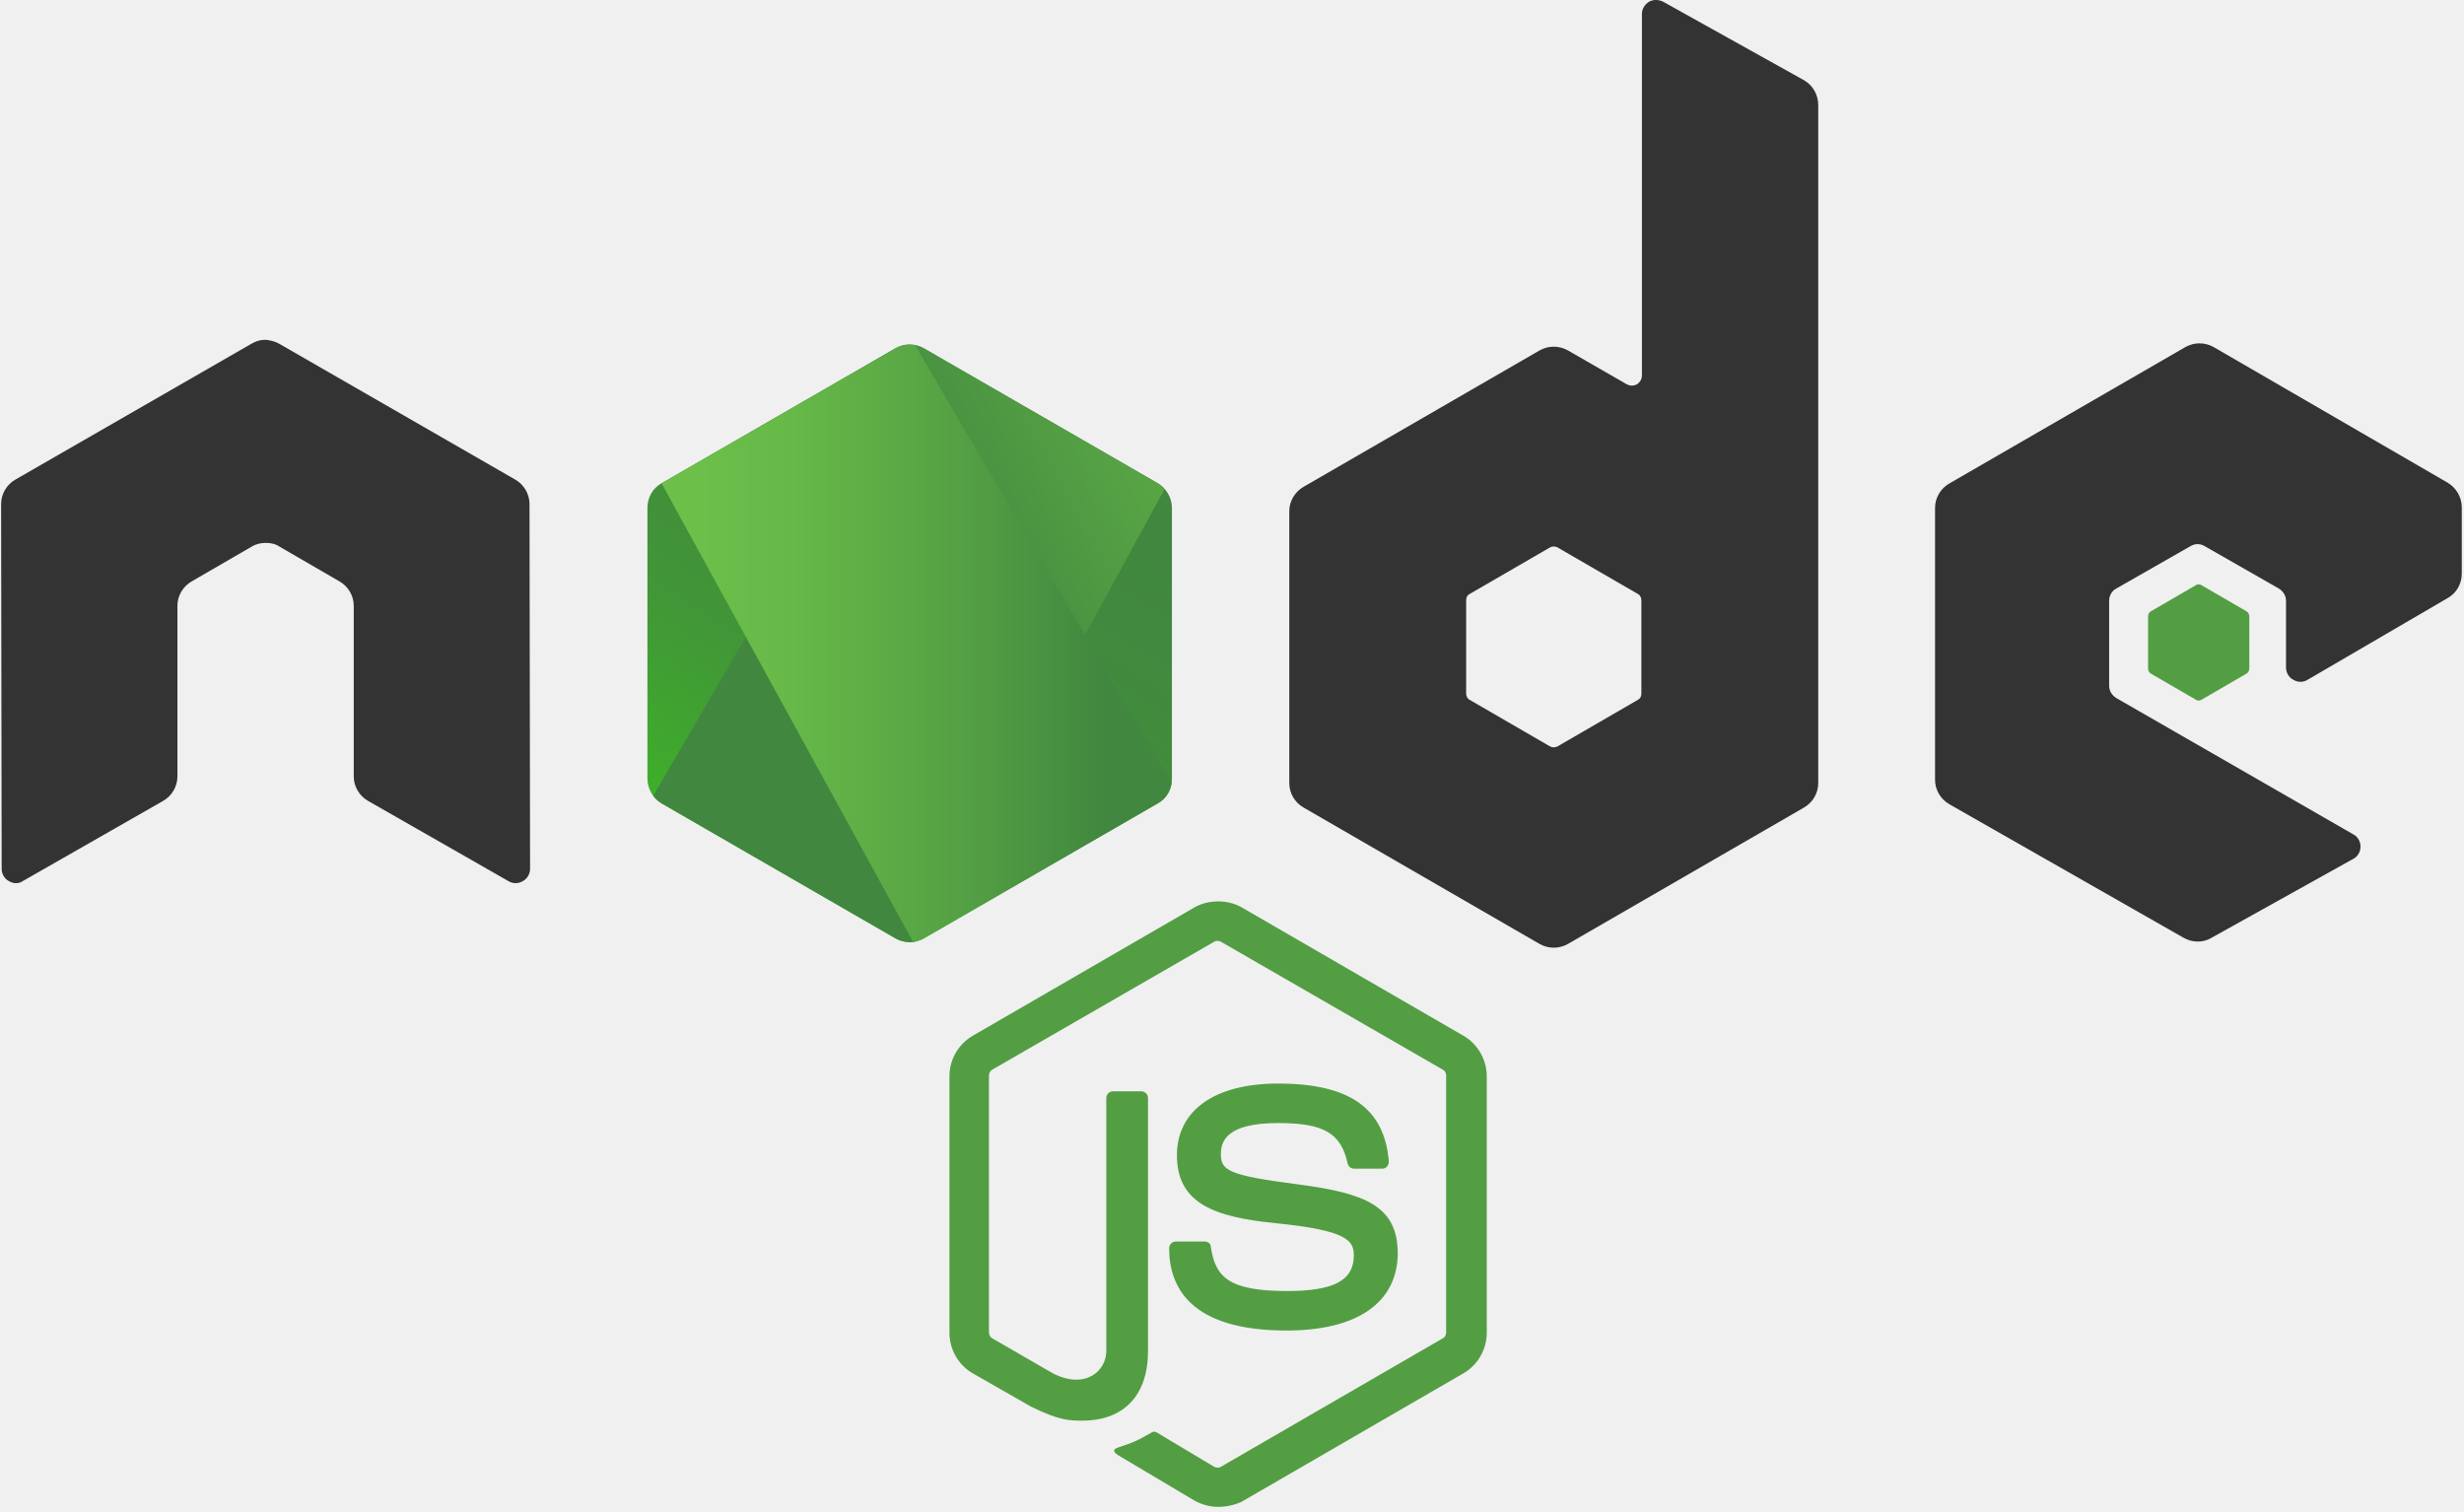
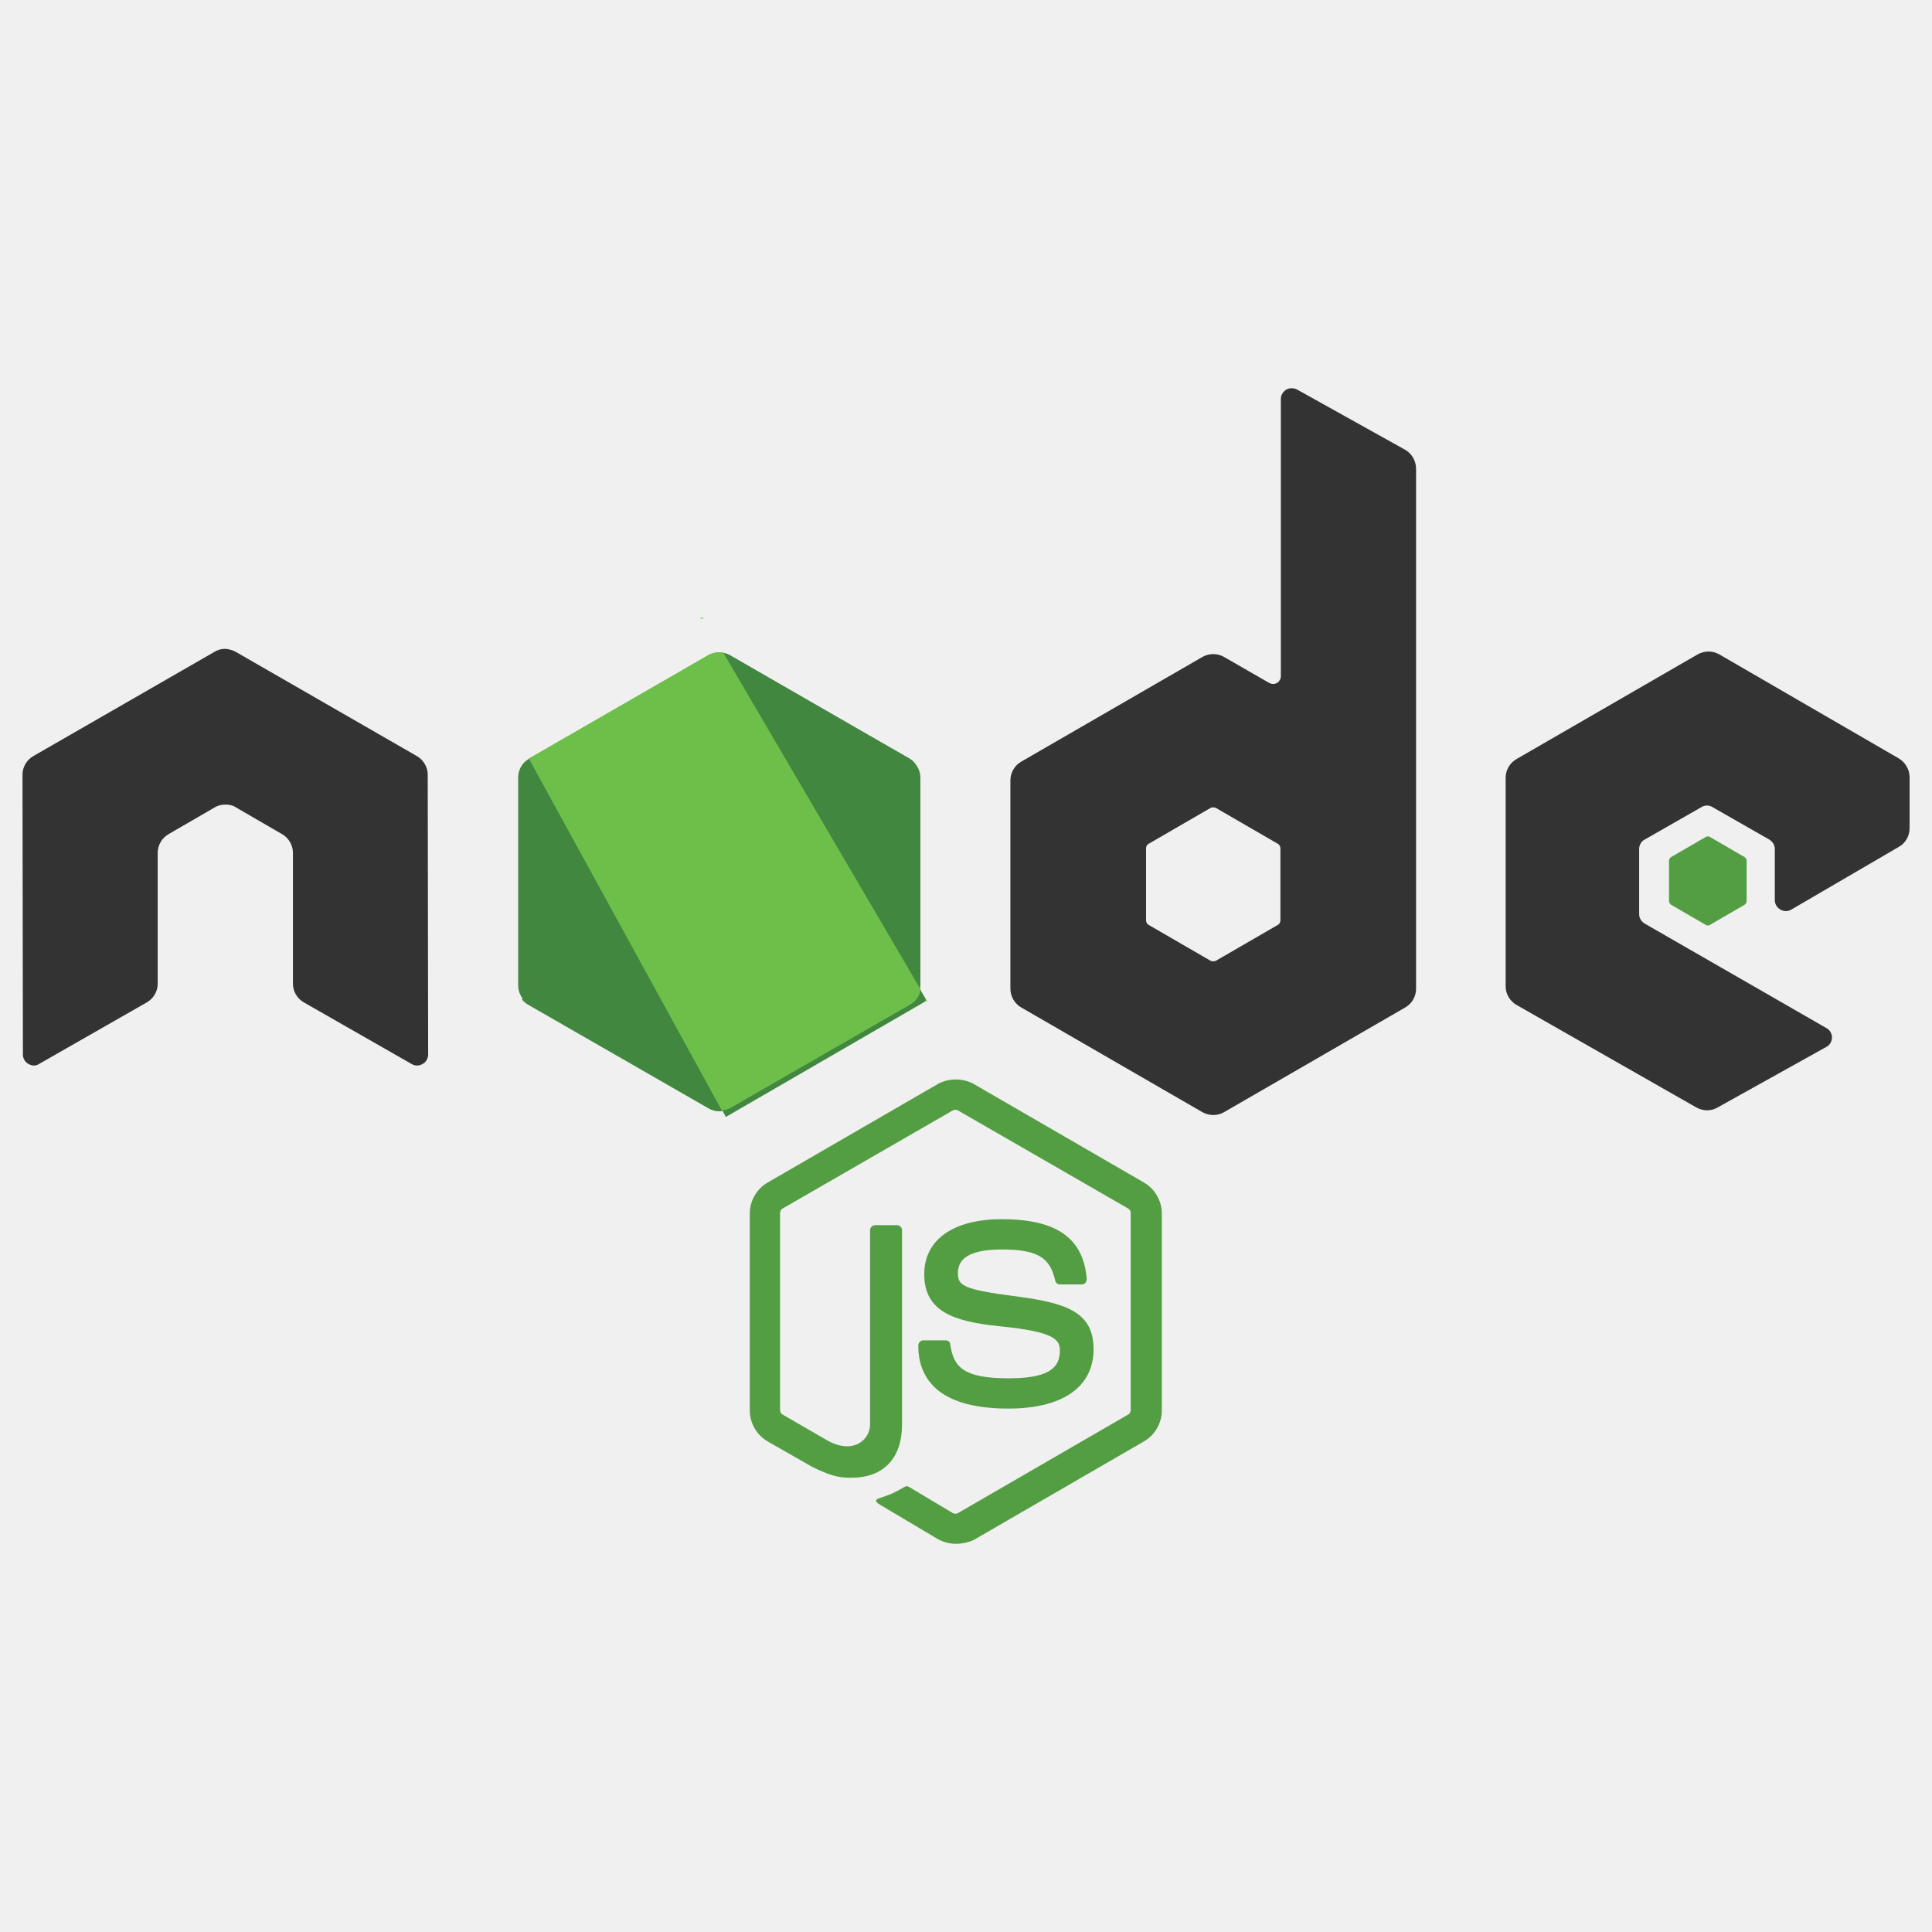
- <svg xmlns="http://www.w3.org/2000/svg" xmlns:xlink="http://www.w3.org/1999/xlink" width="512px" height="314px" viewBox="0 0 512 314" version="1.1" preserveAspectRatio="xMidYMid">
+ <svg xmlns="http://www.w3.org/2000/svg" version="1.1" width="1000" height="1000" viewBox="0 0 1000 1000" xml:space="preserve">
  <defs>
-     <linearGradient x1="68.188%" y1="17.487%" x2="27.823%" y2="89.755%" id="linearGradient-1">
-       <stop stop-color="#41873F" offset="0%" />
-       <stop stop-color="#418B3D" offset="32.88%" />
-       <stop stop-color="#419637" offset="63.52%" />
-       <stop stop-color="#3FA92D" offset="93.19%" />
-       <stop stop-color="#3FAE2A" offset="100%" />
-     </linearGradient>
-     <path id="path-2" d="M57.903,1.849 C56.054,0.809 53.858,0.809 52.009,1.849 L3.352,29.934 C1.502,30.974 0.462,32.939 0.462,35.019 L0.462,91.305 C0.462,93.385 1.618,95.35 3.352,96.39 L52.009,124.475 C53.858,125.515 56.054,125.515 57.903,124.475 L106.561,96.39 C108.41,95.35 109.45,93.385 109.45,91.305 L109.45,35.019 C109.45,32.939 108.294,30.974 106.561,29.934 L57.903,1.849 L57.903,1.849 Z" />
-     <linearGradient x1="43.277%" y1="55.169%" x2="159.245%" y2="-18.306%" id="linearGradient-4">
-       <stop stop-color="#41873F" offset="13.76%" />
-       <stop stop-color="#54A044" offset="40.32%" />
-       <stop stop-color="#66B848" offset="71.36%" />
-       <stop stop-color="#6CC04A" offset="90.81%" />
-     </linearGradient>
-     <linearGradient x1="-4413.77%" y1="13.43%" x2="5327.93%" y2="13.43%" id="linearGradient-5">
-       <stop stop-color="#6CC04A" offset="9.192%" />
-       <stop stop-color="#66B848" offset="28.64%" />
-       <stop stop-color="#54A044" offset="59.68%" />
-       <stop stop-color="#41873F" offset="86.24%" />
-     </linearGradient>
-     <linearGradient x1="-4.389%" y1="49.997%" x2="101.499%" y2="49.997%" id="linearGradient-6">
-       <stop stop-color="#6CC04A" offset="9.192%" />
-       <stop stop-color="#66B848" offset="28.64%" />
-       <stop stop-color="#54A044" offset="59.68%" />
-       <stop stop-color="#41873F" offset="86.24%" />
-     </linearGradient>
-     <linearGradient x1="-9713.77%" y1="36.21%" x2="27.93%" y2="36.21%" id="linearGradient-7">
-       <stop stop-color="#6CC04A" offset="9.192%" />
-       <stop stop-color="#66B848" offset="28.64%" />
-       <stop stop-color="#54A044" offset="59.68%" />
-       <stop stop-color="#41873F" offset="86.24%" />
-     </linearGradient>
-     <linearGradient x1="-103.861%" y1="50.275%" x2="100.797%" y2="50.275%" id="linearGradient-8">
-       <stop stop-color="#6CC04A" offset="9.192%" />
-       <stop stop-color="#66B848" offset="28.64%" />
-       <stop stop-color="#54A044" offset="59.68%" />
-       <stop stop-color="#41873F" offset="86.24%" />
-     </linearGradient>
-     <linearGradient x1="130.613%" y1="-211.069%" x2="4.393%" y2="201.605%" id="linearGradient-9">
-       <stop stop-color="#41873F" offset="0%" />
-       <stop stop-color="#418B3D" offset="32.88%" />
-       <stop stop-color="#419637" offset="63.52%" />
-       <stop stop-color="#3FA92D" offset="93.19%" />
-       <stop stop-color="#3FAE2A" offset="100%" />
-     </linearGradient>
-   </defs>
-   <g fill="none">
-     <path d="M253.111,313.094 C251.377,313.094 249.759,312.632 248.256,311.823 L232.885,302.693 C230.573,301.421 231.729,300.959 232.423,300.728 C235.543,299.688 236.121,299.456 239.357,297.607 C239.704,297.376 240.166,297.492 240.513,297.723 L252.302,304.773 C252.764,305.004 253.342,305.004 253.688,304.773 L299.803,278.075 C300.265,277.844 300.497,277.381 300.497,276.804 L300.497,223.523 C300.497,222.945 300.265,222.483 299.803,222.252 L253.688,195.67 C253.226,195.438 252.648,195.438 252.302,195.67 L206.187,222.252 C205.725,222.483 205.493,223.061 205.493,223.523 L205.493,276.804 C205.493,277.266 205.725,277.844 206.187,278.075 L218.785,285.356 C225.604,288.823 229.88,284.778 229.88,280.733 L229.88,228.146 C229.88,227.453 230.458,226.759 231.267,226.759 L237.161,226.759 C237.855,226.759 238.548,227.337 238.548,228.146 L238.548,280.733 C238.548,289.864 233.578,295.18 224.91,295.18 C222.252,295.18 220.172,295.18 214.277,292.291 L202.142,285.356 C199.137,283.623 197.288,280.386 197.288,276.919 L197.288,223.639 C197.288,220.172 199.137,216.935 202.142,215.202 L248.256,188.504 C251.146,186.886 255.075,186.886 257.965,188.504 L304.079,215.202 C307.084,216.935 308.934,220.172 308.934,223.639 L308.934,276.919 C308.934,280.386 307.084,283.623 304.079,285.356 L257.965,312.054 C256.462,312.748 254.729,313.094 253.111,313.094 Z M267.326,276.457 C247.101,276.457 242.94,267.211 242.94,259.352 C242.94,258.658 243.518,257.965 244.327,257.965 L250.337,257.965 C251.03,257.965 251.608,258.427 251.608,259.121 C252.533,265.246 255.191,268.251 267.442,268.251 C277.15,268.251 281.311,266.055 281.311,260.854 C281.311,257.849 280.155,255.653 265.015,254.151 C252.417,252.879 244.558,250.106 244.558,240.051 C244.558,230.689 252.417,225.141 265.593,225.141 C280.386,225.141 287.668,230.227 288.592,241.322 C288.592,241.669 288.477,242.015 288.246,242.362 C288.014,242.593 287.668,242.824 287.321,242.824 L281.311,242.824 C280.733,242.824 280.155,242.362 280.04,241.784 C278.653,235.428 275.07,233.347 265.593,233.347 C254.96,233.347 253.688,237.046 253.688,239.819 C253.688,243.171 255.191,244.211 269.522,246.06 C283.738,247.91 290.442,250.568 290.442,260.507 C290.326,270.678 282.005,276.457 267.326,276.457 Z" fill="#539E43" />
-     <path d="M110.028,104.712 C110.028,102.631 108.872,100.666 107.023,99.626 L58.019,71.426 C57.21,70.963 56.285,70.732 55.361,70.617 L54.898,70.617 C53.974,70.617 53.049,70.963 52.24,71.426 L3.236,99.626 C1.387,100.666 0.231,102.631 0.231,104.712 L0.347,180.529 C0.347,181.569 0.925,182.609 1.849,183.072 C2.774,183.65 3.93,183.65 4.739,183.072 L33.864,166.429 C35.713,165.389 36.869,163.424 36.869,161.344 L36.869,125.862 C36.869,123.781 38.024,121.817 39.874,120.777 L52.24,113.611 C53.165,113.033 54.205,112.802 55.245,112.802 C56.285,112.802 57.326,113.033 58.135,113.611 L70.501,120.777 C72.35,121.817 73.506,123.781 73.506,125.862 L73.506,161.344 C73.506,163.424 74.662,165.389 76.511,166.429 L105.636,183.072 C106.561,183.65 107.716,183.65 108.641,183.072 C109.566,182.609 110.144,181.569 110.144,180.529 L110.028,104.712 L110.028,104.712 Z" fill="#333333" />
-     <path d="M345.571,0.347 C344.647,-0.116 343.491,-0.116 342.682,0.347 C341.757,0.925 341.179,1.849 341.179,2.889 L341.179,78.014 C341.179,78.707 340.833,79.4 340.139,79.863 C339.446,80.209 338.752,80.209 338.059,79.863 L325.808,72.813 C323.958,71.772 321.763,71.772 319.913,72.813 L270.909,101.129 C269.06,102.169 267.904,104.134 267.904,106.214 L267.904,162.73 C267.904,164.811 269.06,166.776 270.909,167.816 L319.913,196.132 C321.763,197.172 323.958,197.172 325.808,196.132 L374.812,167.816 C376.661,166.776 377.817,164.811 377.817,162.73 L377.817,21.844 C377.817,19.648 376.661,17.683 374.812,16.643 L345.571,0.347 L345.571,0.347 Z M341.064,144.123 C341.064,144.701 340.833,145.163 340.37,145.394 L323.612,155.102 C323.149,155.334 322.572,155.334 322.109,155.102 L305.351,145.394 C304.888,145.163 304.657,144.585 304.657,144.123 L304.657,124.706 C304.657,124.128 304.888,123.666 305.351,123.435 L322.109,113.726 C322.572,113.495 323.149,113.495 323.612,113.726 L340.37,123.435 C340.833,123.666 341.064,124.244 341.064,124.706 L341.064,144.123 L341.064,144.123 Z" fill="#333333" />
-     <g transform="translate(401.0474, 70.50113)">
-       <path d="M107.601,53.743 C109.45,52.702 110.49,50.738 110.49,48.657 L110.49,34.904 C110.49,32.823 109.335,30.859 107.601,29.819 L58.944,1.618 C57.094,0.578 54.898,0.578 53.049,1.618 L4.045,29.934 C2.196,30.974 1.04,32.939 1.04,35.019 L1.04,91.536 C1.04,93.616 2.196,95.581 4.045,96.621 L52.702,124.359 C54.552,125.4 56.748,125.4 58.481,124.359 L87.953,107.948 C88.878,107.485 89.456,106.445 89.456,105.405 C89.456,104.365 88.878,103.325 87.953,102.862 L38.718,74.546 C37.793,73.968 37.215,73.044 37.215,72.004 L37.215,54.321 C37.215,53.28 37.793,52.24 38.718,51.778 L54.089,42.994 C55.014,42.416 56.17,42.416 57.094,42.994 L72.466,51.778 C73.391,52.356 73.968,53.28 73.968,54.321 L73.968,68.19 C73.968,69.23 74.546,70.27 75.471,70.732 C76.395,71.31 77.551,71.31 78.476,70.732 L107.601,53.743 L107.601,53.743 Z" fill="#333333" />
-       <path d="M55.245,51.084 C55.592,50.853 56.054,50.853 56.401,51.084 L65.763,56.516 C66.109,56.748 66.34,57.094 66.34,57.557 L66.34,68.421 C66.34,68.883 66.109,69.23 65.763,69.461 L56.401,74.893 C56.054,75.124 55.592,75.124 55.245,74.893 L45.884,69.461 C45.537,69.23 45.306,68.883 45.306,68.421 L45.306,57.557 C45.306,57.094 45.537,56.748 45.884,56.516 L55.245,51.084 L55.245,51.084 Z" fill="#539E43" />
-     </g>
-     <g transform="translate(134.0677, 70.50113)">
-       <mask id="mask-3" fill="white">
-         <use xlink:href="#path-2" />
-       </mask>
-       <use fill="url(#linearGradient-1)" xlink:href="#path-2" />
-       <g mask="url(#mask-3)">
-         <path d="M51.893,1.849 L3.121,29.934 C1.271,30.974 0,32.939 0,35.019 L0,91.305 C0,92.692 0.578,93.963 1.502,95.003 L56.285,1.156 C54.898,0.925 53.28,1.04 51.893,1.849 L51.893,1.849 Z" />
-         <path d="M56.632,125.053 C57.094,124.937 57.557,124.706 58.019,124.475 L106.792,96.39 C108.641,95.35 109.797,93.385 109.797,91.305 L109.797,35.019 C109.797,33.517 109.103,32.014 108.063,30.974 L56.632,125.053 L56.632,125.053 Z" />
-         <path d="M106.676,29.934 L57.788,1.849 C57.326,1.618 56.748,1.387 56.285,1.271 L1.502,95.119 C1.965,95.697 2.543,96.159 3.121,96.506 L52.009,124.591 C53.396,125.4 55.014,125.631 56.516,125.168 L107.948,31.09 C107.601,30.628 107.139,30.281 106.676,29.934 L106.676,29.934 Z" fill="url(#linearGradient-4)" />
+ </defs>
+   <rect x="0" y="0" width="100%" height="100%" fill="rgba(255,255,255,0)" />
+   <g transform="matrix(1.0759 0 0 1.0759 500.0204 500.0125)" id="541578">
+     <g style="" vector-effect="non-scaling-stroke">
+       <g transform="matrix(1.7756 0 0 1.7756 -4.9233 166.2753)">
+         <path style="stroke: none; stroke-width: 1; stroke-dasharray: none; stroke-linecap: butt; stroke-dashoffset: 0; stroke-linejoin: miter; stroke-miterlimit: 4; is-custom-font: none; font-file-url: none; fill: rgb(83,158,67); fill-rule: nonzero; opacity: 1;" transform=" translate(-253.1106, -250.1923)" d="M 253.111 313.094 C 251.377 313.094 249.759 312.632 248.256 311.823 L 232.885 302.693 C 230.573 301.421 231.729 300.959 232.423 300.728 C 235.543 299.688 236.121 299.456 239.357 297.607 C 239.704 297.376 240.166 297.492 240.513 297.723 L 252.302 304.773 C 252.764 305.004 253.342 305.004 253.688 304.773 L 299.803 278.075 C 300.265 277.844 300.497 277.381 300.497 276.804 L 300.497 223.523 C 300.497 222.945 300.265 222.483 299.803 222.252 L 253.688 195.67 C 253.226 195.438 252.648 195.438 252.302 195.67 L 206.187 222.252 C 205.725 222.483 205.493 223.061 205.493 223.523 L 205.493 276.804 C 205.493 277.266 205.725 277.844 206.187 278.075 L 218.785 285.356 C 225.604 288.823 229.88 284.778 229.88 280.733 L 229.88 228.146 C 229.88 227.453 230.458 226.759 231.267 226.759 L 237.161 226.759 C 237.855 226.759 238.548 227.337 238.548 228.146 L 238.548 280.733 C 238.548 289.864 233.578 295.18 224.91 295.18 C 222.252 295.18 220.172 295.18 214.277 292.291 L 202.142 285.356 C 199.137 283.623 197.288 280.386 197.288 276.919 L 197.288 223.639 C 197.288 220.172 199.137 216.935 202.142 215.202 L 248.256 188.504 C 251.146 186.886 255.075 186.886 257.965 188.504 L 304.079 215.202 C 307.084 216.935 308.934 220.172 308.934 223.639 L 308.934 276.919 C 308.934 280.386 307.084 283.623 304.079 285.356 L 257.965 312.054 C 256.462 312.748 254.729 313.094 253.111 313.094 Z M 267.326 276.457 C 247.101 276.457 242.94 267.211 242.94 259.352 C 242.94 258.658 243.518 257.965 244.327 257.965 L 250.337 257.965 C 251.03 257.965 251.608 258.427 251.608 259.121 C 252.533 265.246 255.191 268.251 267.442 268.251 C 277.15 268.251 281.311 266.055 281.311 260.854 C 281.311 257.849 280.155 255.653 265.015 254.151 C 252.417 252.879 244.558 250.106 244.558 240.051 C 244.558 230.689 252.417 225.141 265.593 225.141 C 280.386 225.141 287.668 230.227 288.592 241.322 C 288.592 241.669 288.477 242.015 288.246 242.362 C 288.014 242.593 287.668 242.824 287.321 242.824 L 281.311 242.824 C 280.733 242.824 280.155 242.362 280.04 241.784 C 278.653 235.428 275.07 233.347 265.593 233.347 C 254.96 233.347 253.688 237.046 253.688 239.819 C 253.688 243.171 255.191 244.211 269.522 246.06 C 283.738 247.91 290.442 250.568 290.442 260.507 C 290.326 270.678 282.005 276.457 267.326 276.457 Z" stroke-linecap="round" />
      </g>
-       <g mask="url(#mask-3)">
-         <g transform="translate(0, -9.24605)">
-           <path d="M109.797,100.551 L109.797,44.265 C109.797,42.185 108.526,40.22 106.676,39.18 L57.788,11.095 C57.21,10.749 56.632,10.517 55.939,10.402 L109.45,101.822 C109.681,101.475 109.797,101.013 109.797,100.551 L109.797,100.551 Z" fill="none" />
-           <path d="M3.121,39.18 C1.271,40.22 0,42.185 0,44.265 L0,100.551 C0,102.631 1.387,104.596 3.121,105.636 L52.009,133.721 C53.165,134.414 54.436,134.646 55.823,134.414 L3.467,39.065 L3.121,39.18 L3.121,39.18 Z" fill="none" />
-           <path fill="url(#linearGradient-5)" fill-rule="evenodd" d="M50.391,0.809 L49.698,1.156 L50.622,1.156 L50.391,0.809 Z" />
-           <path d="M106.792,105.636 C108.179,104.827 109.219,103.44 109.681,101.938 L56.054,10.402 C54.667,10.171 53.165,10.286 51.893,11.095 L3.352,39.065 L55.707,134.53 C56.401,134.414 57.21,134.183 57.903,133.837 L106.792,105.636 L106.792,105.636 Z" fill="url(#linearGradient-6)" fill-rule="evenodd" />
-           <path fill="url(#linearGradient-7)" fill-rule="evenodd" d="M111.299,104.712 L110.953,104.134 L110.953,104.943 L111.299,104.712 Z" />
-           <path d="M106.792,105.636 L58.019,133.721 C57.326,134.068 56.632,134.299 55.823,134.414 L56.748,136.148 L110.837,104.827 L110.837,104.134 L109.45,101.822 C109.219,103.44 108.179,104.827 106.792,105.636 L106.792,105.636 Z" fill="url(#linearGradient-8)" fill-rule="evenodd" />
-           <path d="M106.792,105.636 L58.019,133.721 C57.326,134.068 56.632,134.299 55.823,134.414 L56.748,136.148 L110.837,104.827 L110.837,104.134 L109.45,101.822 C109.219,103.44 108.179,104.827 106.792,105.636 L106.792,105.636 Z" fill="url(#linearGradient-9)" fill-rule="evenodd" />
-         </g>
+       <g transform="matrix(1.7756 0 0 1.7756 -356.3496 -52.353)">
+         <path style="stroke: none; stroke-width: 1; stroke-dasharray: none; stroke-linecap: butt; stroke-dashoffset: 0; stroke-linejoin: miter; stroke-miterlimit: 4; is-custom-font: none; font-file-url: none; fill: rgb(51,51,51); fill-rule: nonzero; opacity: 1;" transform=" translate(-55.1874, -127.0609)" d="M 110.028 104.712 C 110.028 102.631 108.872 100.666 107.023 99.626 L 58.019 71.426 C 57.21 70.963 56.285 70.732 55.361 70.617 L 54.898 70.617 C 53.974 70.617 53.049 70.963 52.24 71.426 L 3.236 99.626 C 1.387 100.666 0.231 102.631 0.231 104.712 L 0.347 180.529 C 0.347 181.569 0.925 182.609 1.849 183.072 C 2.774 183.65 3.93 183.65 4.739 183.072 L 33.864 166.429 C 35.713 165.389 36.869 163.424 36.869 161.344 L 36.869 125.862 C 36.869 123.781 38.024 121.817 39.874 120.777 L 52.24 113.611 C 53.165 113.033 54.205 112.802 55.245 112.802 C 56.285 112.802 57.326 113.033 58.135 113.611 L 70.501 120.777 C 72.35 121.817 73.506 123.781 73.506 125.862 L 73.506 161.344 C 73.506 163.424 74.662 165.389 76.511 166.429 L 105.636 183.072 C 106.561 183.65 107.716 183.65 108.641 183.072 C 109.566 182.609 110.144 181.569 110.144 180.529 L 110.028 104.712 L 110.028 104.712 Z" stroke-linecap="round" />
+       </g>
+       <g transform="matrix(1.7756 0 0 1.7756 118.9223 -103.1418)">
+         <path style="stroke: none; stroke-width: 1; stroke-dasharray: none; stroke-linecap: butt; stroke-dashoffset: 0; stroke-linejoin: miter; stroke-miterlimit: 4; is-custom-font: none; font-file-url: none; fill: rgb(51,51,51); fill-rule: nonzero; opacity: 1;" transform=" translate(-322.8605, -98.456)" d="M 345.571 0.347 C 344.647 -0.116 343.491 -0.116 342.682 0.347 C 341.757 0.925 341.179 1.849 341.179 2.889 L 341.179 78.014 C 341.179 78.707 340.833 79.4 340.139 79.863 C 339.446 80.209 338.752 80.209 338.059 79.863 L 325.808 72.813 C 323.958 71.772 321.763 71.772 319.913 72.813 L 270.909 101.129 C 269.06 102.169 267.904 104.134 267.904 106.214 L 267.904 162.73 C 267.904 164.811 269.06 166.776 270.909 167.816 L 319.913 196.132 C 321.763 197.172 323.958 197.172 325.808 196.132 L 374.812 167.816 C 376.661 166.776 377.817 164.811 377.817 162.73 L 377.817 21.844 C 377.817 19.648 376.661 17.683 374.812 16.643 L 345.571 0.347 L 345.571 0.347 Z M 341.064 144.123 C 341.064 144.701 340.833 145.163 340.37 145.394 L 323.612 155.102 C 323.149 155.334 322.572 155.334 322.109 155.102 L 305.351 145.394 C 304.888 145.163 304.657 144.585 304.657 144.123 L 304.657 124.706 C 304.657 124.128 304.888 123.666 305.351 123.435 L 322.109 113.726 C 322.572 113.495 323.149 113.495 323.612 113.726 L 340.37 123.435 C 340.833 123.666 341.064 124.244 341.064 124.706 L 341.064 144.123 L 341.064 144.123 Z" stroke-linecap="round" />
+       </g>
+       <g transform="matrix(1.7756 0 0 1.7756 356.7635 -40.9379)">
+         <path style="stroke: none; stroke-width: 1; stroke-dasharray: none; stroke-linecap: butt; stroke-dashoffset: 0; stroke-linejoin: miter; stroke-miterlimit: 4; is-custom-font: none; font-file-url: none; fill: rgb(51,51,51); fill-rule: nonzero; opacity: 1;" transform=" translate(-55.7652, -62.9887)" d="M 107.601 53.743 C 109.45 52.702 110.49 50.738 110.49 48.657 L 110.49 34.904 C 110.49 32.823 109.335 30.859 107.601 29.819 L 58.944 1.618 C 57.094 0.578 54.898 0.578 53.049 1.618 L 4.045 29.934 C 2.196 30.974 1.04 32.939 1.04 35.019 L 1.04 91.536 C 1.04 93.616 2.196 95.581 4.045 96.621 L 52.702 124.359 C 54.552 125.4 56.748 125.4 58.481 124.359 L 87.953 107.948 C 88.878 107.485 89.456 106.445 89.456 105.405 C 89.456 104.365 88.878 103.325 87.953 102.862 L 38.718 74.546 C 37.793 73.968 37.215 73.044 37.215 72.004 L 37.215 54.321 C 37.215 53.28 37.793 52.24 38.718 51.778 L 54.089 42.994 C 55.014 42.416 56.17 42.416 57.094 42.994 L 72.466 51.778 C 73.391 52.356 73.968 53.28 73.968 54.321 L 73.968 68.19 C 73.968 69.23 74.546 70.27 75.471 70.732 C 76.395 71.31 77.551 71.31 78.476 70.732 L 107.601 53.743 L 107.601 53.743 Z" stroke-linecap="round" />
+       </g>
+       <g transform="matrix(1.7756 0 0 1.7756 356.8647 -40.9395)">
+         <path style="stroke: none; stroke-width: 1; stroke-dasharray: none; stroke-linecap: butt; stroke-dashoffset: 0; stroke-linejoin: miter; stroke-miterlimit: 4; is-custom-font: none; font-file-url: none; fill: rgb(83,158,67); fill-rule: nonzero; opacity: 1;" transform=" translate(-55.823, -62.9887)" d="M 55.245 51.084 C 55.592 50.853 56.054 50.853 56.401 51.084 L 65.763 56.516 C 66.109 56.748 66.34 57.094 66.34 57.557 L 66.34 68.421 C 66.34 68.883 66.109 69.23 65.763 69.461 L 56.401 74.893 C 56.054 75.124 55.592 75.124 55.245 74.893 L 45.884 69.461 C 45.537 69.23 45.306 68.883 45.306 68.421 L 45.306 57.557 C 45.306 57.094 45.537 56.748 45.884 56.516 L 55.245 51.084 L 55.245 51.084 Z" stroke-linecap="round" />
+       </g>
+       <g transform="matrix(1.7756 0 0 1.7756 -118.7136 -40.6301)">
+         <linearGradient id="SVGID_72" gradientUnits="objectBoundingBox" gradientTransform="matrix(1 0 0 1 54.9562 63.1621)" x1="0.682" y1="0.175" x2="0.278" y2="0.898">
+           <stop offset="0%" style="stop-color:rgb(65,135,63);stop-opacity: 1" />
+           <stop offset="32.88%" style="stop-color:rgb(65,139,61);stop-opacity: 1" />
+           <stop offset="63.52%" style="stop-color:rgb(65,150,55);stop-opacity: 1" />
+           <stop offset="93.19%" style="stop-color:rgb(63,169,45);stop-opacity: 1" />
+           <stop offset="100%" style="stop-color:rgb(63,174,42);stop-opacity: 1" />
+         </linearGradient>
+         <path style="stroke: none; stroke-width: 1; stroke-dasharray: none; stroke-linecap: butt; stroke-dashoffset: 0; stroke-linejoin: miter; stroke-miterlimit: 4; is-custom-font: none; font-file-url: none; fill: url(#SVGID_72); fill-rule: nonzero; opacity: 1;" transform=" translate(-54.9562, -63.1621)" d="M 57.903 1.849 C 56.054 0.809 53.858 0.809 52.009 1.849 L 3.352 29.934 C 1.502 30.974 0.462 32.939 0.462 35.019 L 0.462 91.305 C 0.462 93.385 1.618 95.35 3.352 96.39 L 52.009 124.475 C 53.858 125.515 56.054 125.515 57.903 124.475 L 106.561 96.39 C 108.41 95.35 109.45 93.385 109.45 91.305 L 109.45 35.019 C 109.45 32.939 108.294 30.974 106.561 29.934 L 57.903 1.849 L 57.903 1.849 Z" stroke-linecap="round" />
+       </g>
+       <g transform="matrix(1.7756 0 0 1.7756 -166.3237 -67.5041)">
+         <path style="stroke: none; stroke-width: 1; stroke-dasharray: none; stroke-linecap: butt; stroke-dashoffset: 0; stroke-linejoin: miter; stroke-miterlimit: 4; is-custom-font: none; font-file-url: none; fill: none; fill-rule: nonzero; opacity: 1;" transform=" translate(-28.1427, -48.0269)" d="M 51.893 1.849 L 3.121 29.934 C 1.271 30.974 0 32.939 0 35.019 L 0 91.305 C 0 92.692 0.578 93.963 1.502 95.003 L 56.285 1.156 C 54.898 0.925 53.28 1.04 51.893 1.849 L 51.893 1.849 Z" stroke-linecap="round" />
+       </g>
+       <g transform="matrix(1.7756 0 0 1.7756 -68.5401 -14.2608)">
+         <path style="stroke: none; stroke-width: 1; stroke-dasharray: none; stroke-linecap: butt; stroke-dashoffset: 0; stroke-linejoin: miter; stroke-miterlimit: 4; is-custom-font: none; font-file-url: none; fill: none; fill-rule: nonzero; opacity: 1;" transform=" translate(-83.2144, -78.0135)" d="M 56.632 125.053 C 57.094 124.937 57.557 124.706 58.019 124.475 L 106.792 96.39 C 108.641 95.35 109.797 93.385 109.797 91.305 L 109.797 35.019 C 109.797 33.517 109.103 32.014 108.063 30.974 L 56.632 125.053 L 56.632 125.053 Z" stroke-linecap="round" />
+       </g>
+       <g transform="matrix(1.7756 0 0 1.7756 -119.1241 -40.3183)">
+         <linearGradient id="SVGID_73" gradientUnits="objectBoundingBox" gradientTransform="matrix(1 0 0 1 54.7251 63.3377)" x1="0.433" y1="0.552" x2="1.592" y2="-0.183">
+           <stop offset="13.76%" style="stop-color:rgb(65,135,63);stop-opacity: 1" />
+           <stop offset="40.32%" style="stop-color:rgb(84,160,68);stop-opacity: 1" />
+           <stop offset="71.36%" style="stop-color:rgb(102,184,72);stop-opacity: 1" />
+           <stop offset="90.81%" style="stop-color:rgb(108,192,74);stop-opacity: 1" />
+         </linearGradient>
+         <path style="stroke: none; stroke-width: 1; stroke-dasharray: none; stroke-linecap: butt; stroke-dashoffset: 0; stroke-linejoin: miter; stroke-miterlimit: 4; is-custom-font: none; font-file-url: none; fill: url(#SVGID_73); fill-rule: nonzero; opacity: 1;" transform=" translate(-54.7251, -63.3377)" d="M 106.676 29.934 L 57.788 1.849 C 57.326 1.618 56.748 1.387 56.285 1.271 L 1.502 95.119 C 1.965 95.697 2.543 96.159 3.121 96.506 L 52.009 124.591 C 53.396 125.4 55.014 125.631 56.516 125.168 L 107.948 31.09 C 107.601 30.628 107.139 30.281 106.676 29.934 L 106.676 29.934 Z" stroke-linecap="round" />
+       </g>
+       <g transform="matrix(1.7756 0 0 1.7756 -69.1557 -69.5655)">
+         <path style="stroke: none; stroke-width: 1; stroke-dasharray: none; stroke-linecap: butt; stroke-dashoffset: 0; stroke-linejoin: miter; stroke-miterlimit: 4; is-custom-font: none; font-file-url: none; fill: none; fill-rule: nonzero; opacity: 1;" transform=" translate(-82.8677, -56.112)" d="M 109.797 100.551 L 109.797 44.265 C 109.797 42.185 108.526 40.22 106.676 39.18 L 57.788 11.095 C 57.21 10.749 56.632 10.517 55.939 10.402 L 109.45 101.822 C 109.681 101.475 109.797 101.013 109.797 100.551 L 109.797 100.551 Z" stroke-linecap="round" />
+       </g>
+       <g transform="matrix(1.7756 0 0 1.7756 -166.7341 -15.1072)">
+         <path style="stroke: none; stroke-width: 1; stroke-dasharray: none; stroke-linecap: butt; stroke-dashoffset: 0; stroke-linejoin: miter; stroke-miterlimit: 4; is-custom-font: none; font-file-url: none; fill: none; fill-rule: nonzero; opacity: 1;" transform=" translate(-27.9115, -86.7828)" d="M 3.121 39.18 C 1.271 40.22 0 42.185 0 44.265 L 0 100.551 C 0 102.631 1.387 104.596 3.121 105.636 L 52.009 133.721 C 53.165 134.414 54.436 134.646 55.823 134.414 L 3.467 39.065 L 3.121 39.18 L 3.121 39.18 Z" stroke-linecap="round" />
+       </g>
+       <g transform="matrix(1.7756 0 0 1.7756 -127.2316 -167.4533)">
+         <linearGradient id="SVGID_74" gradientUnits="objectBoundingBox" gradientTransform="matrix(1 0 0 1 50.1598 0.9824)" x1="-44.138" y1="0.134" x2="53.279" y2="0.134">
+           <stop offset="9.192%" style="stop-color:rgb(108,192,74);stop-opacity: 1" />
+           <stop offset="28.64%" style="stop-color:rgb(102,184,72);stop-opacity: 1" />
+           <stop offset="59.68%" style="stop-color:rgb(84,160,68);stop-opacity: 1" />
+           <stop offset="86.24%" style="stop-color:rgb(65,135,63);stop-opacity: 1" />
+         </linearGradient>
+         <path style="stroke: none; stroke-width: 1; stroke-dasharray: none; stroke-linecap: butt; stroke-dashoffset: 0; stroke-linejoin: miter; stroke-miterlimit: 4; is-custom-font: none; font-file-url: none; fill: url(#SVGID_74); fill-rule: evenodd; opacity: 1;" transform=" translate(-50.1598, -0.9824)" d="M 50.391 0.809 L 49.698 1.156 L 50.622 1.156 L 50.391 0.809 Z" stroke-linecap="round" />
+       </g>
+       <g transform="matrix(1.7756 0 0 1.7756 -115.9433 -40.6208)">
+         <linearGradient id="SVGID_75" gradientUnits="objectBoundingBox" gradientTransform="matrix(1 0 0 1 56.5165 72.4133)" x1="-0.044" y1="0.5" x2="1.015" y2="0.5">
+           <stop offset="9.192%" style="stop-color:rgb(108,192,74);stop-opacity: 1" />
+           <stop offset="28.64%" style="stop-color:rgb(102,184,72);stop-opacity: 1" />
+           <stop offset="59.68%" style="stop-color:rgb(84,160,68);stop-opacity: 1" />
+           <stop offset="86.24%" style="stop-color:rgb(65,135,63);stop-opacity: 1" />
+         </linearGradient>
+         <path style="stroke: none; stroke-width: 1; stroke-dasharray: none; stroke-linecap: butt; stroke-dashoffset: 0; stroke-linejoin: miter; stroke-miterlimit: 4; is-custom-font: none; font-file-url: none; fill: url(#SVGID_75); fill-rule: evenodd; opacity: 1;" transform=" translate(-56.5165, -72.4133)" d="M 106.792 105.636 C 108.179 104.827 109.219 103.44 109.681 101.938 L 56.054 10.402 C 54.667 10.171 53.165 10.286 51.893 11.095 L 3.352 39.065 L 55.707 134.53 C 56.401 134.414 57.21 134.183 57.903 133.837 L 106.792 105.636 L 106.792 105.636 Z" stroke-linecap="round" />
+       </g>
+       <g transform="matrix(1.7756 0 0 1.7756 -18.9821 16.4171)">
+         <linearGradient id="SVGID_76" gradientUnits="objectBoundingBox" gradientTransform="matrix(1 0 0 1 111.126 104.5381)" x1="-97.138" y1="0.362" x2="0.279" y2="0.362">
+           <stop offset="9.192%" style="stop-color:rgb(108,192,74);stop-opacity: 1" />
+           <stop offset="28.64%" style="stop-color:rgb(102,184,72);stop-opacity: 1" />
+           <stop offset="59.68%" style="stop-color:rgb(84,160,68);stop-opacity: 1" />
+           <stop offset="86.24%" style="stop-color:rgb(65,135,63);stop-opacity: 1" />
+         </linearGradient>
+         <path style="stroke: none; stroke-width: 1; stroke-dasharray: none; stroke-linecap: butt; stroke-dashoffset: 0; stroke-linejoin: miter; stroke-miterlimit: 4; is-custom-font: none; font-file-url: none; fill: url(#SVGID_76); fill-rule: evenodd; opacity: 1;" transform=" translate(-111.126, -104.5381)" d="M 111.299 104.712 L 110.953 104.134 L 110.953 104.943 L 111.299 104.712 Z" stroke-linecap="round" />
+       </g>
+       <g transform="matrix(1.7756 0 0 1.7756 -68.3349 42.0691)">
+         <linearGradient id="SVGID_77" gradientUnits="objectBoundingBox" gradientTransform="matrix(1 0 0 1 83.33 118.9851)" x1="-1.039" y1="0.503" x2="1.008" y2="0.503">
+           <stop offset="9.192%" style="stop-color:rgb(108,192,74);stop-opacity: 1" />
+           <stop offset="28.64%" style="stop-color:rgb(102,184,72);stop-opacity: 1" />
+           <stop offset="59.68%" style="stop-color:rgb(84,160,68);stop-opacity: 1" />
+           <stop offset="86.24%" style="stop-color:rgb(65,135,63);stop-opacity: 1" />
+         </linearGradient>
+         <path style="stroke: none; stroke-width: 1; stroke-dasharray: none; stroke-linecap: butt; stroke-dashoffset: 0; stroke-linejoin: miter; stroke-miterlimit: 4; is-custom-font: none; font-file-url: none; fill: url(#SVGID_77); fill-rule: evenodd; opacity: 1;" transform=" translate(-83.33, -118.9851)" d="M 106.792 105.636 L 58.019 133.721 C 57.326 134.068 56.632 134.299 55.823 134.414 L 56.748 136.148 L 110.837 104.827 L 110.837 104.134 L 109.45 101.822 C 109.219 103.44 108.179 104.827 106.792 105.636 L 106.792 105.636 Z" stroke-linecap="round" />
+       </g>
+       <g transform="matrix(1.7756 0 0 1.7756 -68.3349 42.0691)">
+         <linearGradient id="SVGID_78" gradientUnits="objectBoundingBox" gradientTransform="matrix(1 0 0 1 83.33 118.9851)" x1="1.306" y1="-2.111" x2="0.044" y2="2.016">
+           <stop offset="0%" style="stop-color:rgb(65,135,63);stop-opacity: 1" />
+           <stop offset="32.88%" style="stop-color:rgb(65,139,61);stop-opacity: 1" />
+           <stop offset="63.52%" style="stop-color:rgb(65,150,55);stop-opacity: 1" />
+           <stop offset="93.19%" style="stop-color:rgb(63,169,45);stop-opacity: 1" />
+           <stop offset="100%" style="stop-color:rgb(63,174,42);stop-opacity: 1" />
+         </linearGradient>
+         <path style="stroke: none; stroke-width: 1; stroke-dasharray: none; stroke-linecap: butt; stroke-dashoffset: 0; stroke-linejoin: miter; stroke-miterlimit: 4; is-custom-font: none; font-file-url: none; fill: url(#SVGID_78); fill-rule: evenodd; opacity: 1;" transform=" translate(-83.33, -118.9851)" d="M 106.792 105.636 L 58.019 133.721 C 57.326 134.068 56.632 134.299 55.823 134.414 L 56.748 136.148 L 110.837 104.827 L 110.837 104.134 L 109.45 101.822 C 109.219 103.44 108.179 104.827 106.792 105.636 L 106.792 105.636 Z" stroke-linecap="round" />
      </g>
    </g>
  </g>
</svg>
